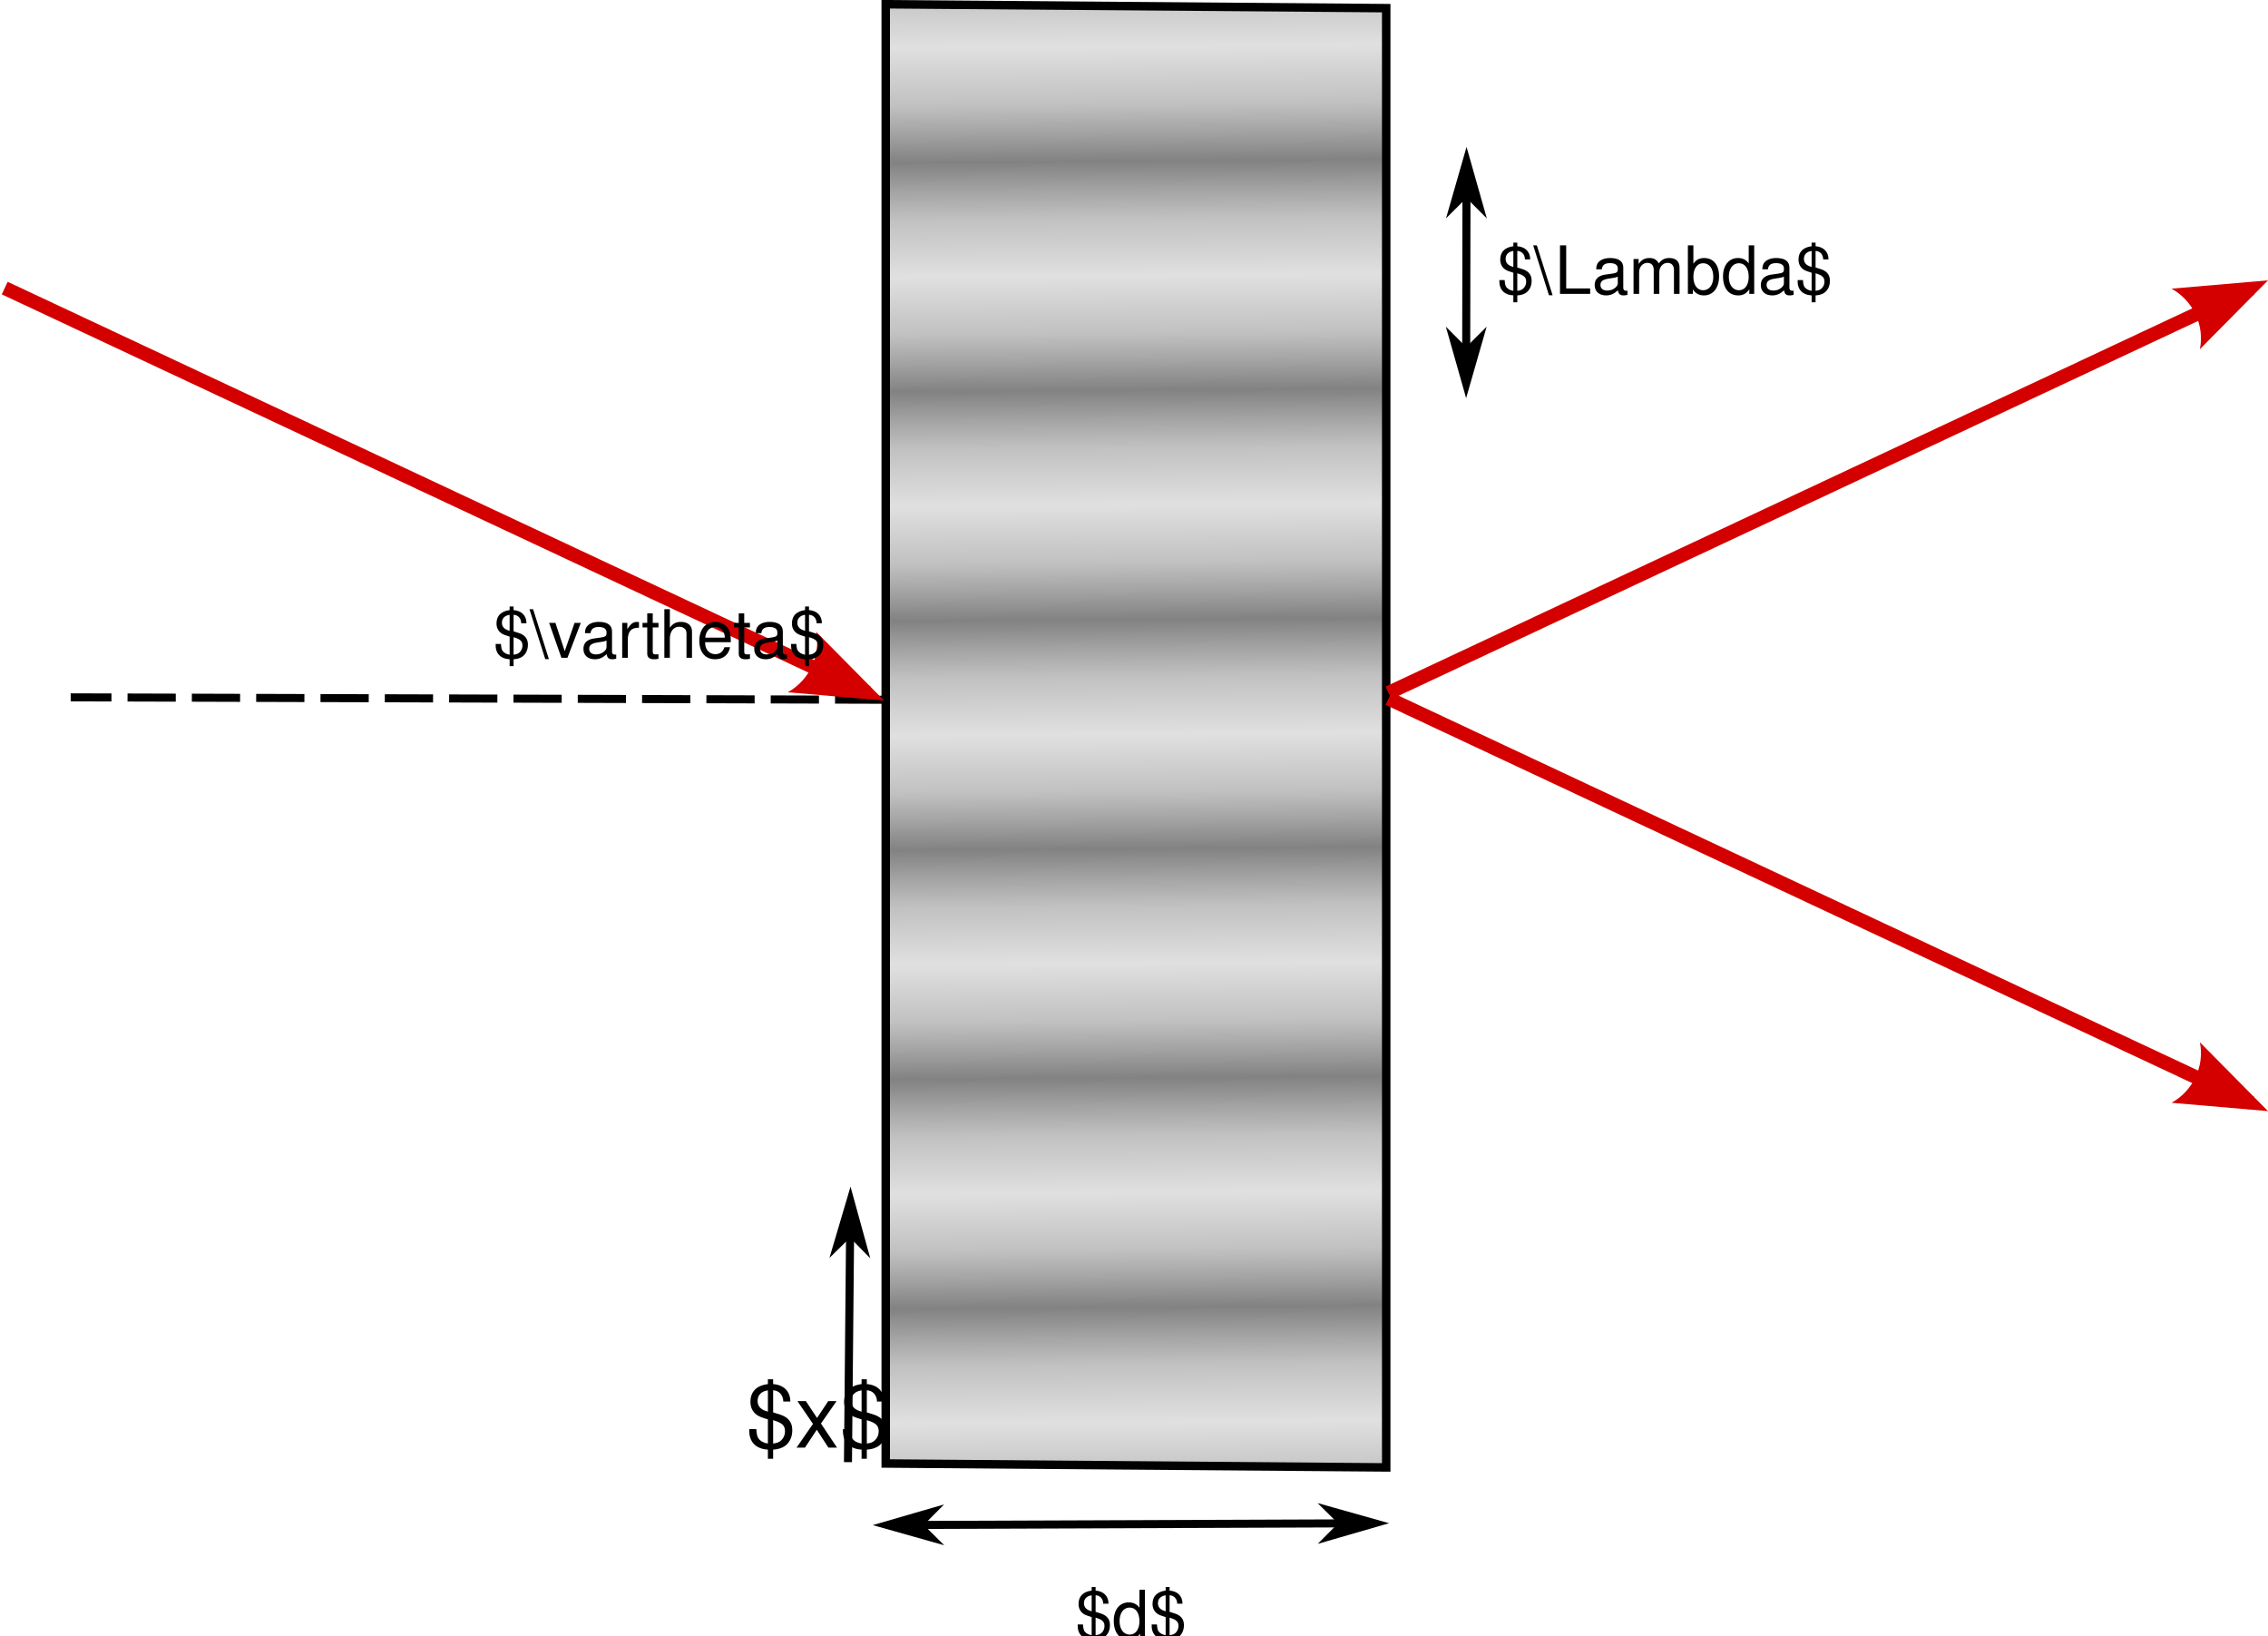
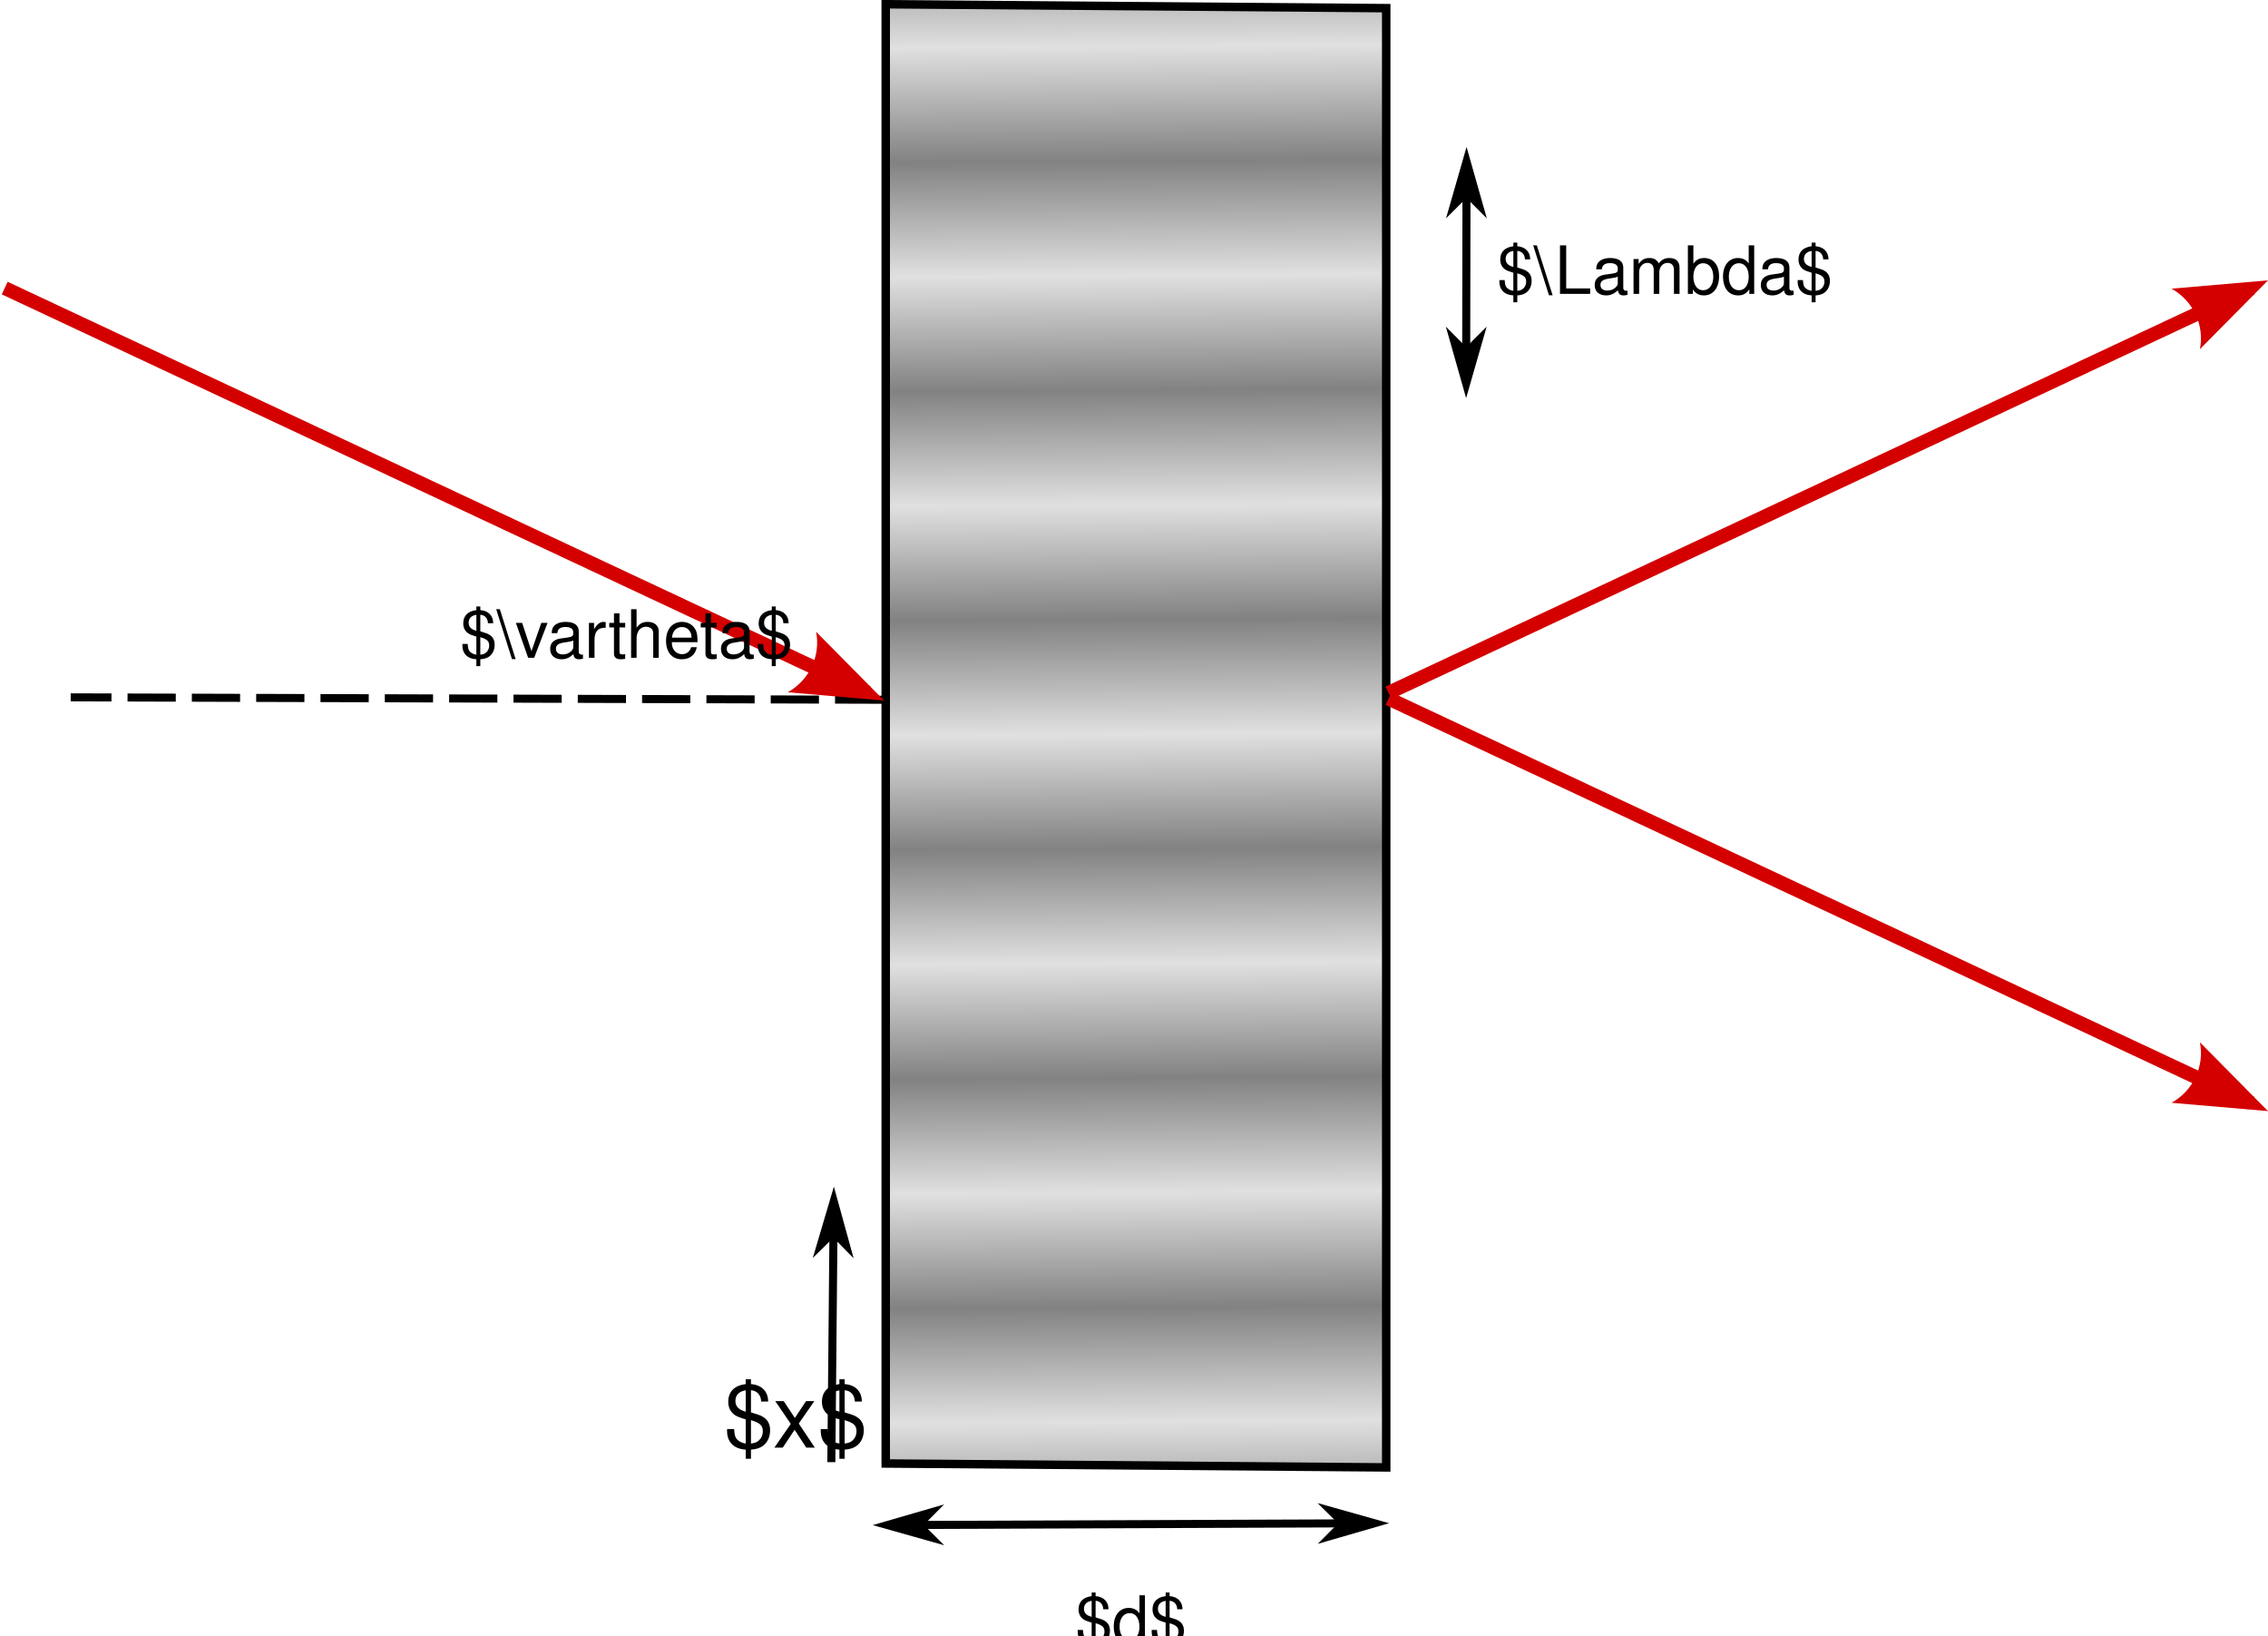
<svg xmlns="http://www.w3.org/2000/svg" xmlns:ns1="http://www.openswatchbook.org/uri/2009/osb" xmlns:xlink="http://www.w3.org/1999/xlink" width="818.079" height="589.833" id="svg2" version="1.1">
  <defs id="defs4">
    <linearGradient id="linearGradient3885">
      <stop id="stop3887" offset="0" style="stop-color:#828282;stop-opacity:1;" />
-       <stop style="stop-color:#a3a3a3;stop-opacity:1;" offset="0.25" id="stop3893" />
-       <stop style="stop-color:#c1c1c1;stop-opacity:1;" offset="0.5" id="stop3891" />
      <stop id="stop3889" offset="1" style="stop-color:#e0e0e0;stop-opacity:1;" />
    </linearGradient>
    <linearGradient id="linearGradient3875">
      <stop style="stop-color:#9c9c9c;stop-opacity:1;" offset="0" id="stop3877" />
      <stop style="stop-color:#e0e0e0;stop-opacity:1;" offset="1" id="stop3879" />
    </linearGradient>
    <linearGradient id="linearGradient7780" ns1:paint="solid">
      <stop style="stop-color:#afafaf;stop-opacity:1;" offset="0" id="stop7782" />
    </linearGradient>
    <marker orient="auto" refY="0" refX="0" id="Arrow1Mend" style="overflow:visible">
      <path id="path3883" d="M 0,0 5,-5 -12.5,0 5,5 0,0 z" style="fill-rule:evenodd;stroke:#000000;stroke-width:1pt" transform="matrix(-0.4,0,0,-0.4,-4,0)" />
    </marker>
    <marker orient="auto" refY="0" refX="0" id="Arrow1Mstart" style="overflow:visible">
      <path id="path3880" d="M 0,0 5,-5 -12.5,0 5,5 0,0 z" style="fill-rule:evenodd;stroke:#000000;stroke-width:1pt" transform="matrix(0.4,0,0,0.4,4,0)" />
    </marker>
    <marker orient="auto" refY="0" refX="0" id="Arrow1Sstart" style="overflow:visible">
      <path id="path3886" d="M 0,0 5,-5 -12.5,0 5,5 0,0 z" style="fill-rule:evenodd;stroke:#000000;stroke-width:1pt" transform="matrix(0.2,0,0,0.2,1.2,0)" />
    </marker>
    <marker orient="auto" refY="0" refX="0" id="Arrow2Mend" style="overflow:visible">
      <path id="path3999" style="fill-rule:evenodd;stroke-width:0.625;stroke-linejoin:round" d="M 8.719,4.034 -2.207,0.016 8.719,-4.002 c -1.745,2.372 -1.735,5.617 -6e-7,8.035 z" transform="scale(-0.6,-0.6)" />
    </marker>
    <marker orient="auto" refY="0" refX="0" id="Arrow1Mstart-3" style="overflow:visible">
      <path id="path3880-6" d="M 0,0 5,-5 -12.5,0 5,5 0,0 z" style="fill-rule:evenodd;stroke:#000000;stroke-width:1pt" transform="matrix(0.4,0,0,0.4,4,0)" />
    </marker>
    <marker orient="auto" refY="0" refX="0" id="Arrow1Mend-7" style="overflow:visible">
      <path id="path3883-5" d="M 0,0 5,-5 -12.5,0 5,5 0,0 z" style="fill-rule:evenodd;stroke:#000000;stroke-width:1pt" transform="matrix(-0.4,0,0,-0.4,-4,0)" />
    </marker>
    <marker orient="auto" refY="0" refX="0" id="Arrow2Mend-3" style="overflow:visible">
      <path id="path3999-6" style="fill-rule:evenodd;stroke-width:0.625;stroke-linejoin:round" d="M 8.719,4.034 -2.207,0.016 8.719,-4.002 c -1.745,2.372 -1.735,5.617 -6e-7,8.035 z" transform="scale(-0.6,-0.6)" />
    </marker>
    <marker orient="auto" refY="0" refX="0" id="Arrow2Mend-35" style="overflow:visible">
      <path id="path3999-62" style="fill-rule:evenodd;stroke-width:0.625;stroke-linejoin:round" d="M 8.719,4.034 -2.207,0.016 8.719,-4.002 c -1.745,2.372 -1.735,5.617 -6e-7,8.035 z" transform="scale(-0.6,-0.6)" />
    </marker>
    <linearGradient xlink:href="#linearGradient3885" id="linearGradient3883" x1="102.98" y1="497.772" x2="103.556" y2="539.09" gradientUnits="userSpaceOnUse" spreadMethod="reflect" gradientTransform="matrix(0.9497606,0,0,1.000151,0.2643895,-0.0836049)" />
    <marker orient="auto" refY="0" refX="0" id="Arrow2Mend-2" style="overflow:visible">
      <path id="path3999-7" style="fill-rule:evenodd;stroke-width:0.625;stroke-linejoin:round" d="M 8.719,4.034 -2.207,0.016 8.719,-4.002 c -1.745,2.372 -1.735,5.617 -6e-7,8.035 z" transform="scale(-0.6,-0.6)" />
    </marker>
  </defs>
  <g id="layer1" transform="translate(313.4722,-275.1529)">
    <rect style="fill:url(#linearGradient3883);fill-opacity:1;stroke:#000000;stroke-width:3.057;stroke-miterlimit:4;stroke-opacity:1;stroke-dasharray:none" id="rect3099-2" width="180.532" height="526.259" x="6.015" y="276.635" transform="matrix(0.9999694,0.00782133,0,1,0,0)" />
    <path style="fill:none;stroke:#000000;stroke-width:2.9;stroke-linecap:butt;stroke-linejoin:miter;stroke-miterlimit:4;stroke-opacity:1;stroke-dasharray:none;marker-start:url(#Arrow1Mstart-3);marker-end:url(#Arrow1Mend-7)" d="M 7.04,825.141 181.865,824.495" id="path3019" />
-     <path style="fill:none;stroke:#000000;stroke-width:2.9;stroke-linecap:butt;stroke-linejoin:miter;stroke-miterlimit:4;stroke-opacity:1;stroke-dasharray:none;marker-end:url(#Arrow1Mend-7)" d="m -7.607,802.452 0.87,-93.638" id="path3019-5" />
+     <path style="fill:none;stroke:#000000;stroke-width:2.9;stroke-linecap:butt;stroke-linejoin:miter;stroke-miterlimit:4;stroke-dasharray:none;stroke-opacity:1;marker-end:url(#Arrow1Mend-7)" d="m -13.607,802.452 0.87,-93.638" id="path3019-5" />
    <path style="fill:none;stroke:#000000;stroke-width:2.9;stroke-linecap:butt;stroke-linejoin:miter;stroke-miterlimit:4;stroke-opacity:1;stroke-dasharray:none;marker-start:url(#Arrow1Mstart-3);marker-end:url(#Arrow1Mend-7)" d="m 215.377,413.013 0.132,-79.159" id="path3019-5-1" />
    <g id="g3897-3" transform="matrix(1,0,0,-1,400.7357,1306.875)" style="fill:#d40000">
      <g transform="translate(-491.3014,20.92314)" style="fill:#d40000" id="g4412-7-6">
        <g id="g7794-7" style="fill:#d40000">
          <path d="m 560.377,613.092 34.795,-2.998 -24.563,24.826 c 1.721,-8.666 -2.439,-17.469 -10.232,-21.827 z" style="fill:#d40000;fill-rule:evenodd;stroke-width:0.625;stroke-linejoin:round" id="path4418-8-5" />
          <path style="font-size:medium;font-style:normal;font-variant:normal;font-weight:normal;font-stretch:normal;text-indent:0;text-align:start;text-decoration:none;line-height:normal;letter-spacing:normal;word-spacing:normal;text-transform:none;direction:ltr;block-progression:tb;writing-mode:lr-tb;text-anchor:start;baseline-shift:baseline;color:#000000;fill:#d40000;fill-opacity:1;fill-rule:nonzero;stroke:none;stroke-width:5;marker:none;visibility:visible;display:inline;overflow:visible;enable-background:accumulate;font-family:Sans;-inkscape-font-specification:Sans" d="M 588.125,610.688 276.875,756.594 279,761.125 590.25,615.219 588.125,610.688 z" id="path3964-8-3" />
        </g>
      </g>
    </g>
    <g id="g3897-3-5" transform="translate(400.7357,-254.759)" style="fill:#d40000">
      <g transform="translate(-491.3014,20.92314)" style="fill:#d40000" id="g4412-7-6-6">
        <g id="g7794-7-2" style="fill:#d40000">
          <path d="m 560.377,613.092 34.795,-2.998 -24.563,24.826 c 1.721,-8.666 -2.439,-17.469 -10.232,-21.827 z" style="fill:#d40000;fill-rule:evenodd;stroke-width:0.625;stroke-linejoin:round" id="path4418-8-5-9" />
          <path style="font-size:medium;font-style:normal;font-variant:normal;font-weight:normal;font-stretch:normal;text-indent:0;text-align:start;text-decoration:none;line-height:normal;letter-spacing:normal;word-spacing:normal;text-transform:none;direction:ltr;block-progression:tb;writing-mode:lr-tb;text-anchor:start;baseline-shift:baseline;color:#000000;fill:#d40000;fill-opacity:1;fill-rule:nonzero;stroke:none;stroke-width:5;marker:none;visibility:visible;display:inline;overflow:visible;enable-background:accumulate;font-family:Sans;-inkscape-font-specification:Sans" d="M 588.125,610.688 276.875,756.594 279,761.125 590.25,615.219 588.125,610.688 z" id="path3964-8-3-1" />
        </g>
      </g>
    </g>
    <path style="fill:none;stroke:#000000;stroke-width:2.9;stroke-linecap:butt;stroke-linejoin:miter;stroke-miterlimit:4;stroke-dasharray:17.4, 5.8;stroke-dashoffset:0;stroke-opacity:1;marker-end:none" d="m 5.131,527.509 -293.105,-0.87" id="path3019-5-9" />
    <g id="g3897-3-3" transform="matrix(1,0,0,-1,-98.41206,1158.827)" style="fill:#d40000">
      <g transform="translate(-491.3014,20.92314)" style="fill:#d40000" id="g4412-7-6-67">
        <g id="g7794-7-5" style="fill:#d40000">
          <path d="m 560.377,613.092 34.795,-2.998 -24.563,24.826 c 1.721,-8.666 -2.439,-17.469 -10.232,-21.827 z" style="fill:#d40000;fill-rule:evenodd;stroke-width:0.625;stroke-linejoin:round" id="path4418-8-5-3" />
          <path style="color:#000000;font-style:normal;font-variant:normal;font-weight:normal;font-stretch:normal;font-size:medium;line-height:normal;font-family:Sans;-inkscape-font-specification:Sans;text-indent:0;text-align:start;text-decoration:none;text-decoration-line:none;letter-spacing:normal;word-spacing:normal;text-transform:none;direction:ltr;block-progression:tb;writing-mode:lr-tb;baseline-shift:baseline;text-anchor:start;display:inline;overflow:visible;visibility:visible;fill:#d40000;fill-opacity:1;fill-rule:nonzero;stroke:none;stroke-width:5;marker:none;enable-background:accumulate" d="M 588.125,610.688 276.875,756.594 279,761.125 590.25,615.219 588.125,610.688 Z" id="path3964-8-3-5" />
        </g>
      </g>
    </g>
-     <g id="g3402">
-       <g id="g3437">
-         <text xml:space="preserve" style="font-style:normal;font-variant:normal;font-weight:normal;font-stretch:normal;font-size:56px;line-height:125%;font-family:'Nimbus Sans L';-inkscape-font-specification:Sans;letter-spacing:0px;word-spacing:0px;fill:#000000;fill-opacity:1;stroke:none" x="-44.49" y="797.208" id="text3015">
-           <tspan id="tspan3017" x="-44.49" y="797.208" style="font-size:32px">$x$</tspan>
-         </text>
-         <text xml:space="preserve" style="font-style:normal;font-variant:normal;font-weight:normal;font-stretch:normal;font-size:56px;line-height:125%;font-family:'Nimbus Sans L';-inkscape-font-specification:Sans;letter-spacing:0px;word-spacing:0px;fill:#000000;fill-opacity:1;stroke:none" x="74.298" y="865.962" id="text4073-2-0">
-           <tspan id="tspan4075-7-9" x="74.298" y="865.962" style="font-size:24px">$d$</tspan>
-         </text>
-         <text xml:space="preserve" style="font-style:normal;font-variant:normal;font-weight:normal;font-stretch:normal;font-size:56px;line-height:125%;font-family:'Nimbus Sans L';-inkscape-font-specification:Sans;letter-spacing:0px;word-spacing:0px;fill:#000000;fill-opacity:1;stroke:none" x="226.402" y="381.141" id="text4073">
-           <tspan id="tspan4075" x="226.402" y="381.141" style="font-size:24px">$\Lambda$</tspan>
-         </text>
-       </g>
-       <text id="text4073-2" y="512.364" x="-135.646" style="font-style:normal;font-variant:normal;font-weight:normal;font-stretch:normal;font-size:56px;line-height:125%;font-family:'Nimbus Sans L';-inkscape-font-specification:Sans;letter-spacing:0px;word-spacing:0px;fill:#000000;fill-opacity:1;stroke:none" xml:space="preserve">
-         <tspan style="font-size:24px" y="512.364" x="-135.646" id="tspan4075-7">$\vartheta$</tspan>
+     <g id="g4326">
+       <text id="text3015" y="797.208" x="-52.49" style="font-style:normal;font-variant:normal;font-weight:normal;font-stretch:normal;font-size:56px;line-height:125%;font-family:'Nimbus Sans L';-inkscape-font-specification:Sans;letter-spacing:0px;word-spacing:0px;fill:#000000;fill-opacity:1;stroke:none" xml:space="preserve">
+         <tspan style="font-size:32px" y="797.208" x="-52.49" id="tspan3017">$x$</tspan>
+       </text>
+       <text id="text4073-2-0" y="867.962" x="74.298" style="font-style:normal;font-variant:normal;font-weight:normal;font-stretch:normal;font-size:56px;line-height:125%;font-family:'Nimbus Sans L';-inkscape-font-specification:Sans;letter-spacing:0px;word-spacing:0px;fill:#000000;fill-opacity:1;stroke:none" xml:space="preserve">
+         <tspan style="font-size:24px" y="867.962" x="74.298" id="tspan4075-7-9">$d$</tspan>
+       </text>
+       <text id="text4073" y="381.141" x="226.402" style="font-style:normal;font-variant:normal;font-weight:normal;font-stretch:normal;font-size:56px;line-height:125%;font-family:'Nimbus Sans L';-inkscape-font-specification:Sans;letter-spacing:0px;word-spacing:0px;fill:#000000;fill-opacity:1;stroke:none" xml:space="preserve">
+         <tspan style="font-size:24px" y="381.141" x="226.402" id="tspan4075">$\Lambda$</tspan>
+       </text>
+       <text id="text4073-2" y="512.364" x="-147.646" style="font-style:normal;font-variant:normal;font-weight:normal;font-stretch:normal;font-size:56px;line-height:125%;font-family:'Nimbus Sans L';-inkscape-font-specification:Sans;letter-spacing:0px;word-spacing:0px;fill:#000000;fill-opacity:1;stroke:none" xml:space="preserve">
+         <tspan style="font-size:24px" y="512.364" x="-147.646" id="tspan4075-7">$\vartheta$</tspan>
      </text>
    </g>
  </g>
</svg>
